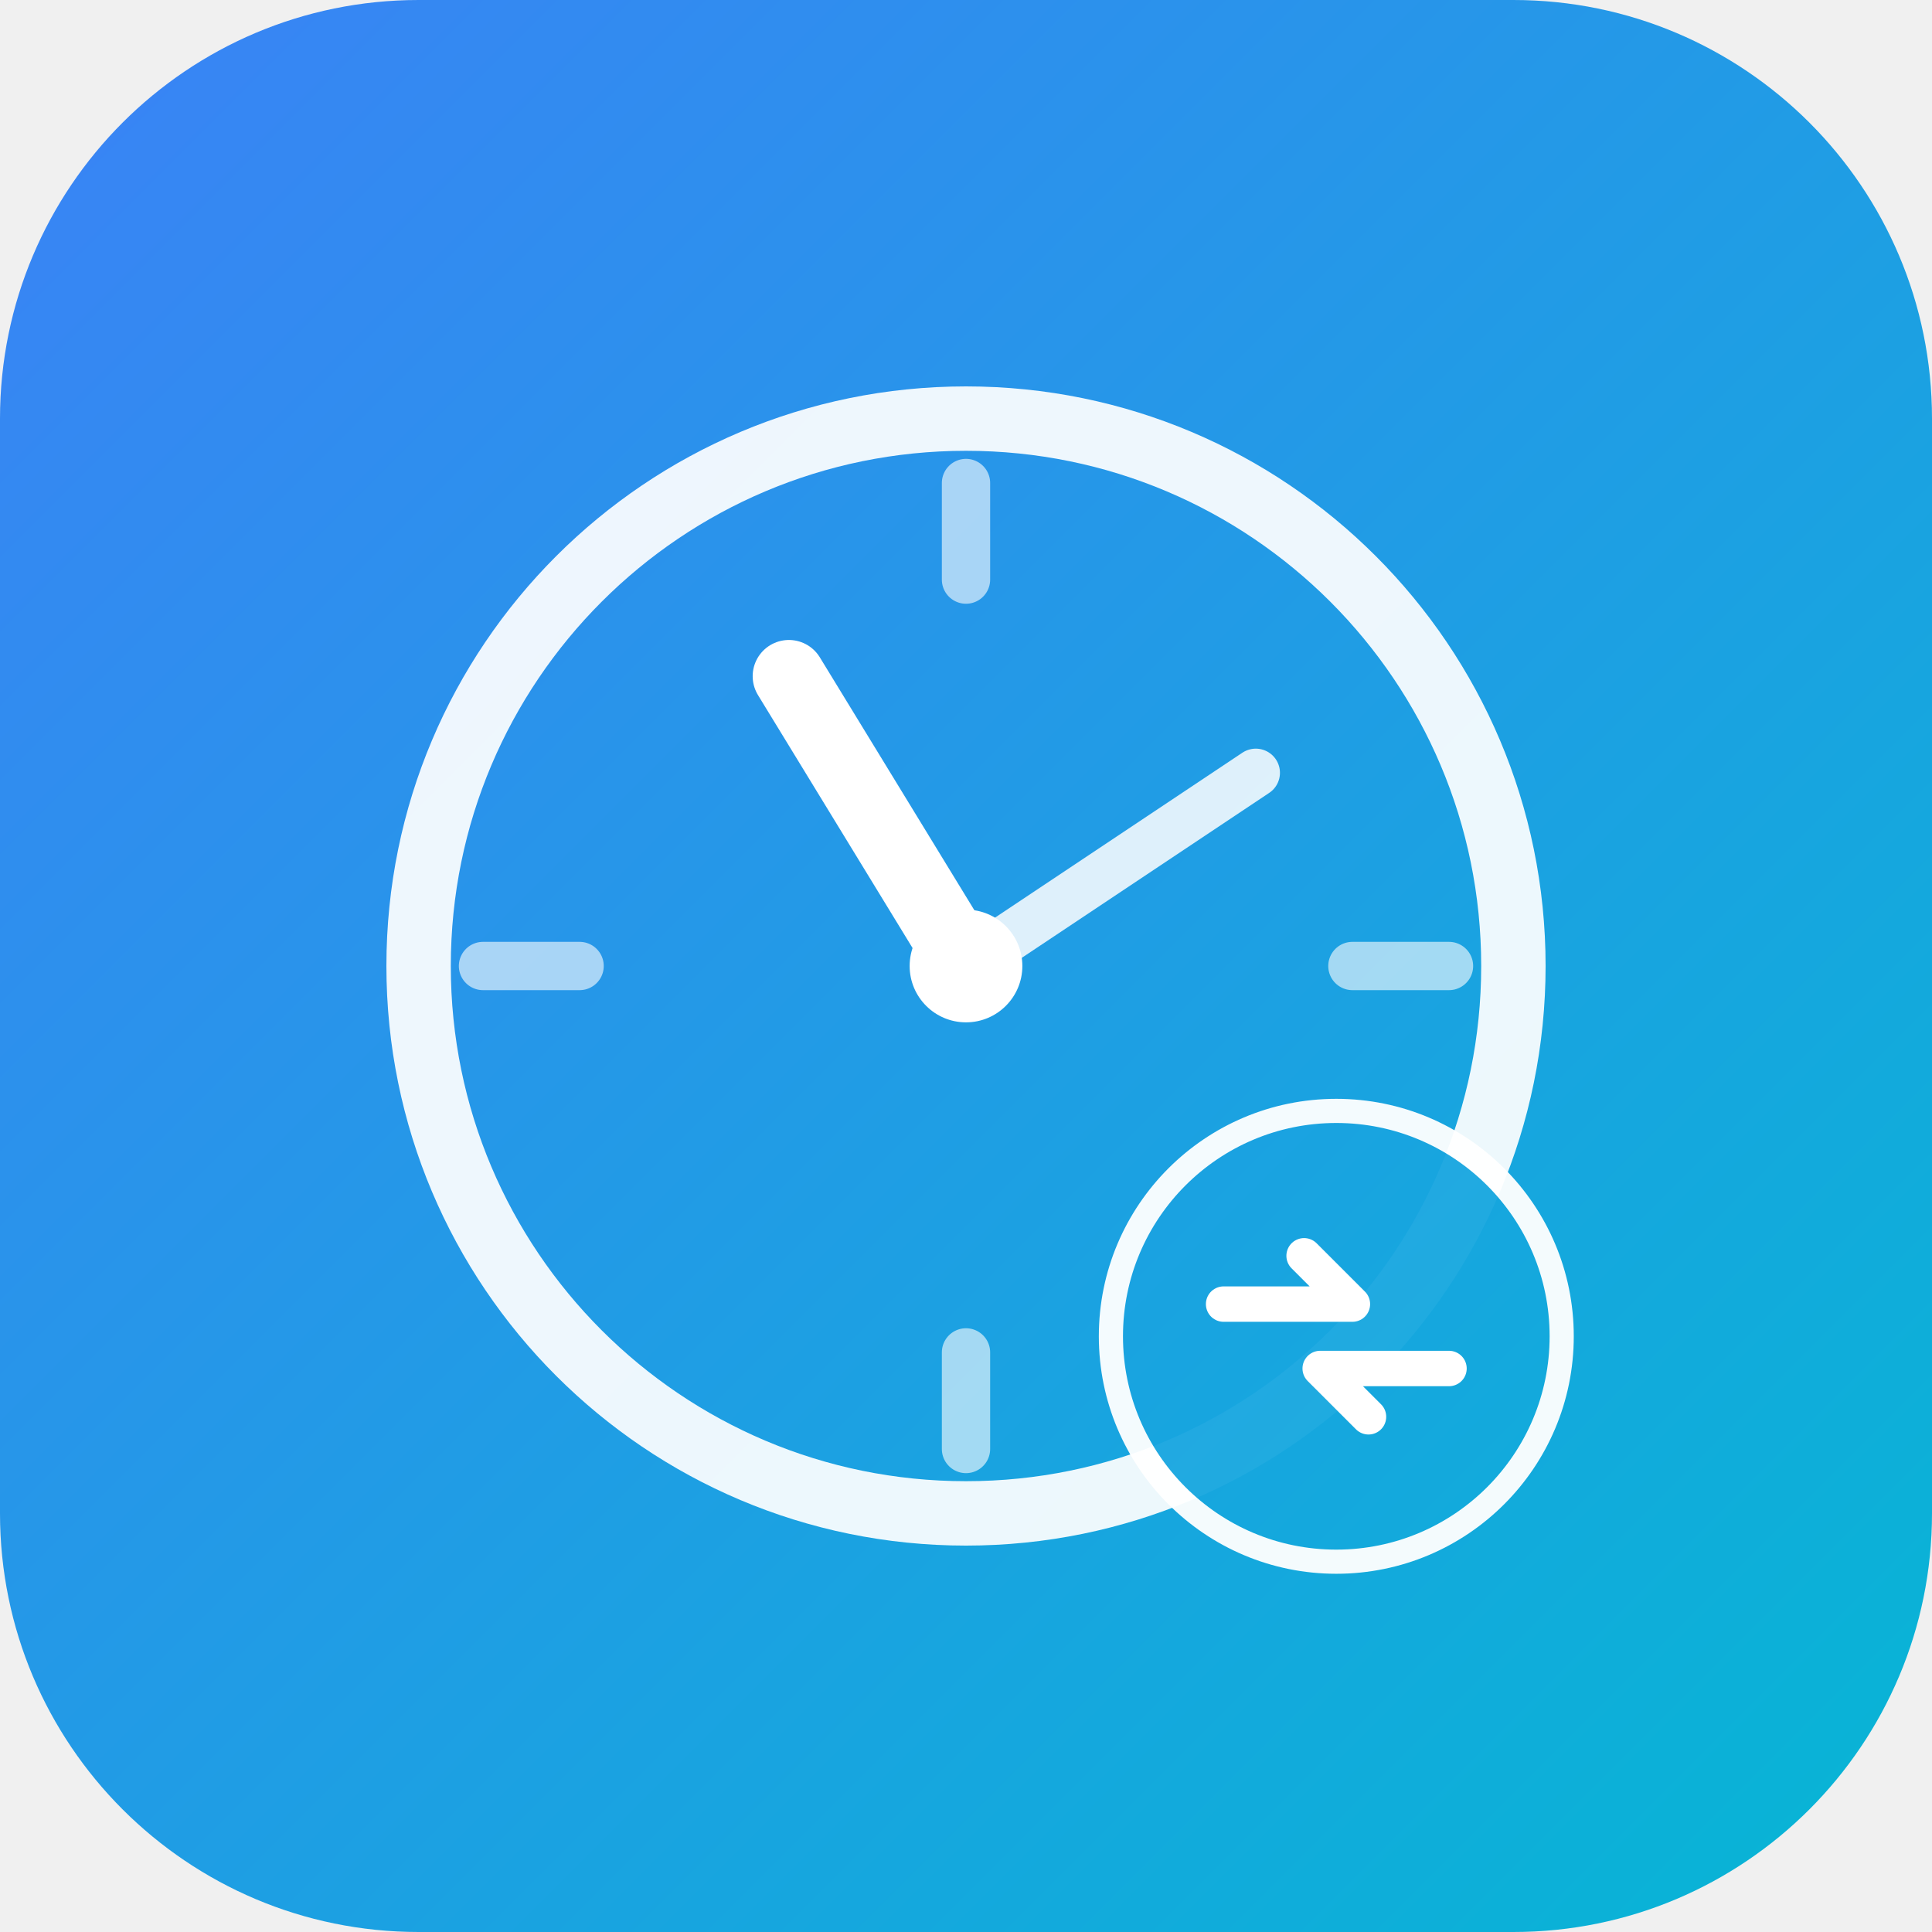
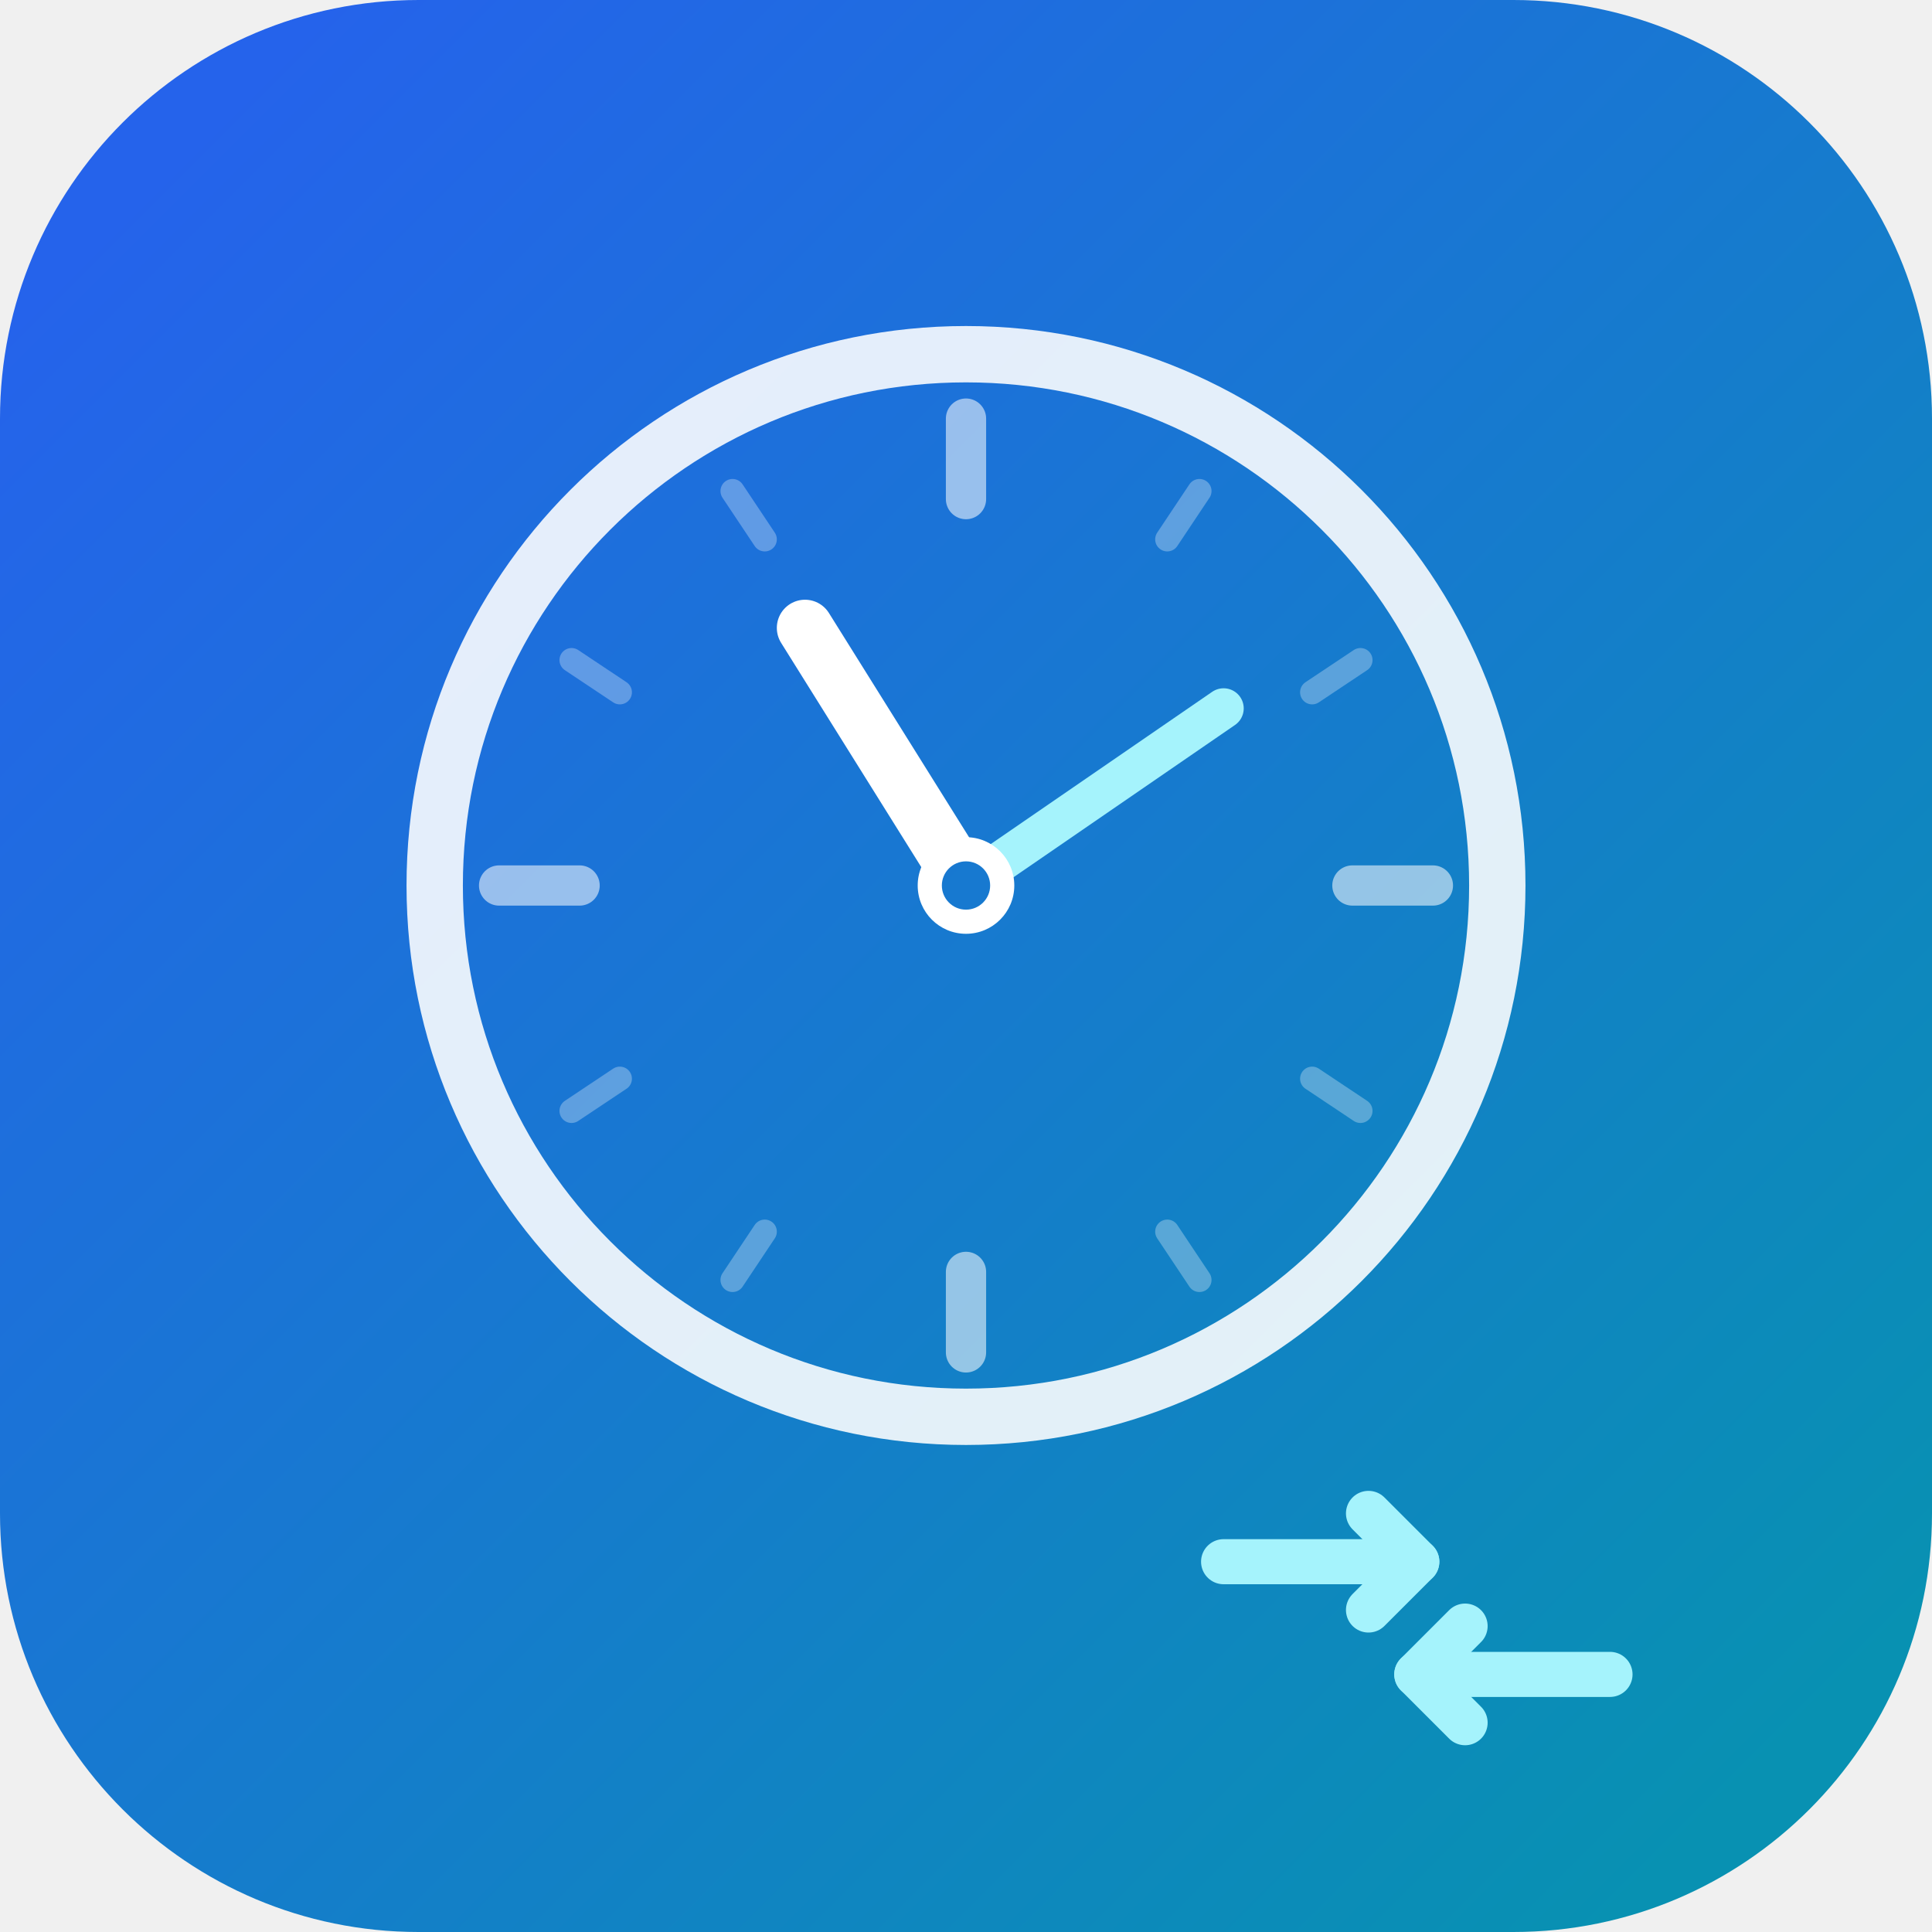
<svg xmlns="http://www.w3.org/2000/svg" viewBox="0 0 120 120" fill="none">
  <defs>
-     <linearGradient id="bg" x1="0" y1="0" x2="120" y2="120" gradientUnits="userSpaceOnUse">
-       <stop offset="0%" stop-color="#3b82f6" />
-       <stop offset="100%" stop-color="#06b6d4" />
+     <linearGradient id="bg" x1="10" y1="10" x2="110" y2="110" gradientUnits="userSpaceOnUse">
+       <stop offset="0%" stop-color="#2563eb" />
+       <stop offset="100%" stop-color="#0891b2" />
    </linearGradient>
  </defs>
  <rect width="120" height="120" rx="26" fill="url(#bg)" />
-   <circle cx="60" cy="60" r="34" stroke="#ffffff" stroke-width="4" fill="none" opacity="0.92" />
-   <line x1="60" y1="30" x2="60" y2="36" stroke="#ffffff" stroke-width="3" stroke-linecap="round" opacity="0.6" />
-   <line x1="90" y1="60" x2="84" y2="60" stroke="#ffffff" stroke-width="3" stroke-linecap="round" opacity="0.6" />
-   <line x1="60" y1="90" x2="60" y2="84" stroke="#ffffff" stroke-width="3" stroke-linecap="round" opacity="0.6" />
-   <line x1="30" y1="60" x2="36" y2="60" stroke="#ffffff" stroke-width="3" stroke-linecap="round" opacity="0.6" />
-   <line x1="60" y1="60" x2="49" y2="42" stroke="#ffffff" stroke-width="4.5" stroke-linecap="round" />
-   <line x1="60" y1="60" x2="78" y2="48" stroke="#ffffff" stroke-width="3" stroke-linecap="round" opacity="0.85" />
-   <circle cx="60" cy="60" r="3.5" fill="#ffffff" />
-   <circle cx="83" cy="83" r="14" fill="url(#bg)" stroke="#ffffff" stroke-width="1.5" opacity="0.95" />
-   <path d="M76 81 L84 81 L81 78" stroke="#ffffff" stroke-width="2.2" stroke-linecap="round" stroke-linejoin="round" fill="none" />
-   <path d="M90 85 L82 85 L85 88" stroke="#ffffff" stroke-width="2.2" stroke-linecap="round" stroke-linejoin="round" fill="none" />
+   <circle cx="60" cy="55" r="33" stroke="#ffffff" stroke-width="3.5" fill="none" opacity="0.88" />
+   <line x1="60" y1="26" x2="60" y2="31" stroke="#ffffff" stroke-width="2.5" stroke-linecap="round" opacity="0.55" />
+   <line x1="89" y1="55" x2="84" y2="55" stroke="#ffffff" stroke-width="2.5" stroke-linecap="round" opacity="0.55" />
+   <line x1="60" y1="84" x2="60" y2="79" stroke="#ffffff" stroke-width="2.5" stroke-linecap="round" opacity="0.55" />
+   <line x1="31" y1="55" x2="36" y2="55" stroke="#ffffff" stroke-width="2.5" stroke-linecap="round" opacity="0.55" />
+   <line x1="74.5" y1="30.5" x2="72.5" y2="33.5" stroke="#ffffff" stroke-width="1.5" stroke-linecap="round" opacity="0.3" />
+   <line x1="84.5" y1="41" x2="81.5" y2="43" stroke="#ffffff" stroke-width="1.5" stroke-linecap="round" opacity="0.3" />
+   <line x1="84.5" y1="69" x2="81.5" y2="67" stroke="#ffffff" stroke-width="1.5" stroke-linecap="round" opacity="0.3" />
+   <line x1="74.5" y1="79.5" x2="72.5" y2="76.5" stroke="#ffffff" stroke-width="1.5" stroke-linecap="round" opacity="0.3" />
+   <line x1="45.5" y1="79.5" x2="47.5" y2="76.5" stroke="#ffffff" stroke-width="1.5" stroke-linecap="round" opacity="0.3" />
+   <line x1="35.5" y1="69" x2="38.5" y2="67" stroke="#ffffff" stroke-width="1.5" stroke-linecap="round" opacity="0.3" />
+   <line x1="35.5" y1="41" x2="38.5" y2="43" stroke="#ffffff" stroke-width="1.5" stroke-linecap="round" opacity="0.3" />
+   <line x1="45.5" y1="30.5" x2="47.5" y2="33.5" stroke="#ffffff" stroke-width="1.5" stroke-linecap="round" opacity="0.3" />
+   <line x1="60" y1="55" x2="50" y2="39" stroke="#ffffff" stroke-width="3.5" stroke-linecap="round" />
+   <line x1="60" y1="55" x2="76" y2="44" stroke="#a5f3fc" stroke-width="2.5" stroke-linecap="round" />
+   <circle cx="60" cy="55" r="3" fill="#ffffff" />
+   <circle cx="60" cy="55" r="1.5" fill="url(#bg)" />
+   <path d="M76 97 L88 97" stroke="#a5f3fc" stroke-width="2.8" stroke-linecap="round" />
+   <polyline points="85,94 88,97 85,100" stroke="#a5f3fc" stroke-width="2.8" stroke-linecap="round" stroke-linejoin="round" fill="none" />
+   <path d="M100 104 L88 104" stroke="#a5f3fc" stroke-width="2.8" stroke-linecap="round" />
+   <polyline points="91,101 88,104 91,107" stroke="#a5f3fc" stroke-width="2.8" stroke-linecap="round" stroke-linejoin="round" fill="none" />
</svg>
